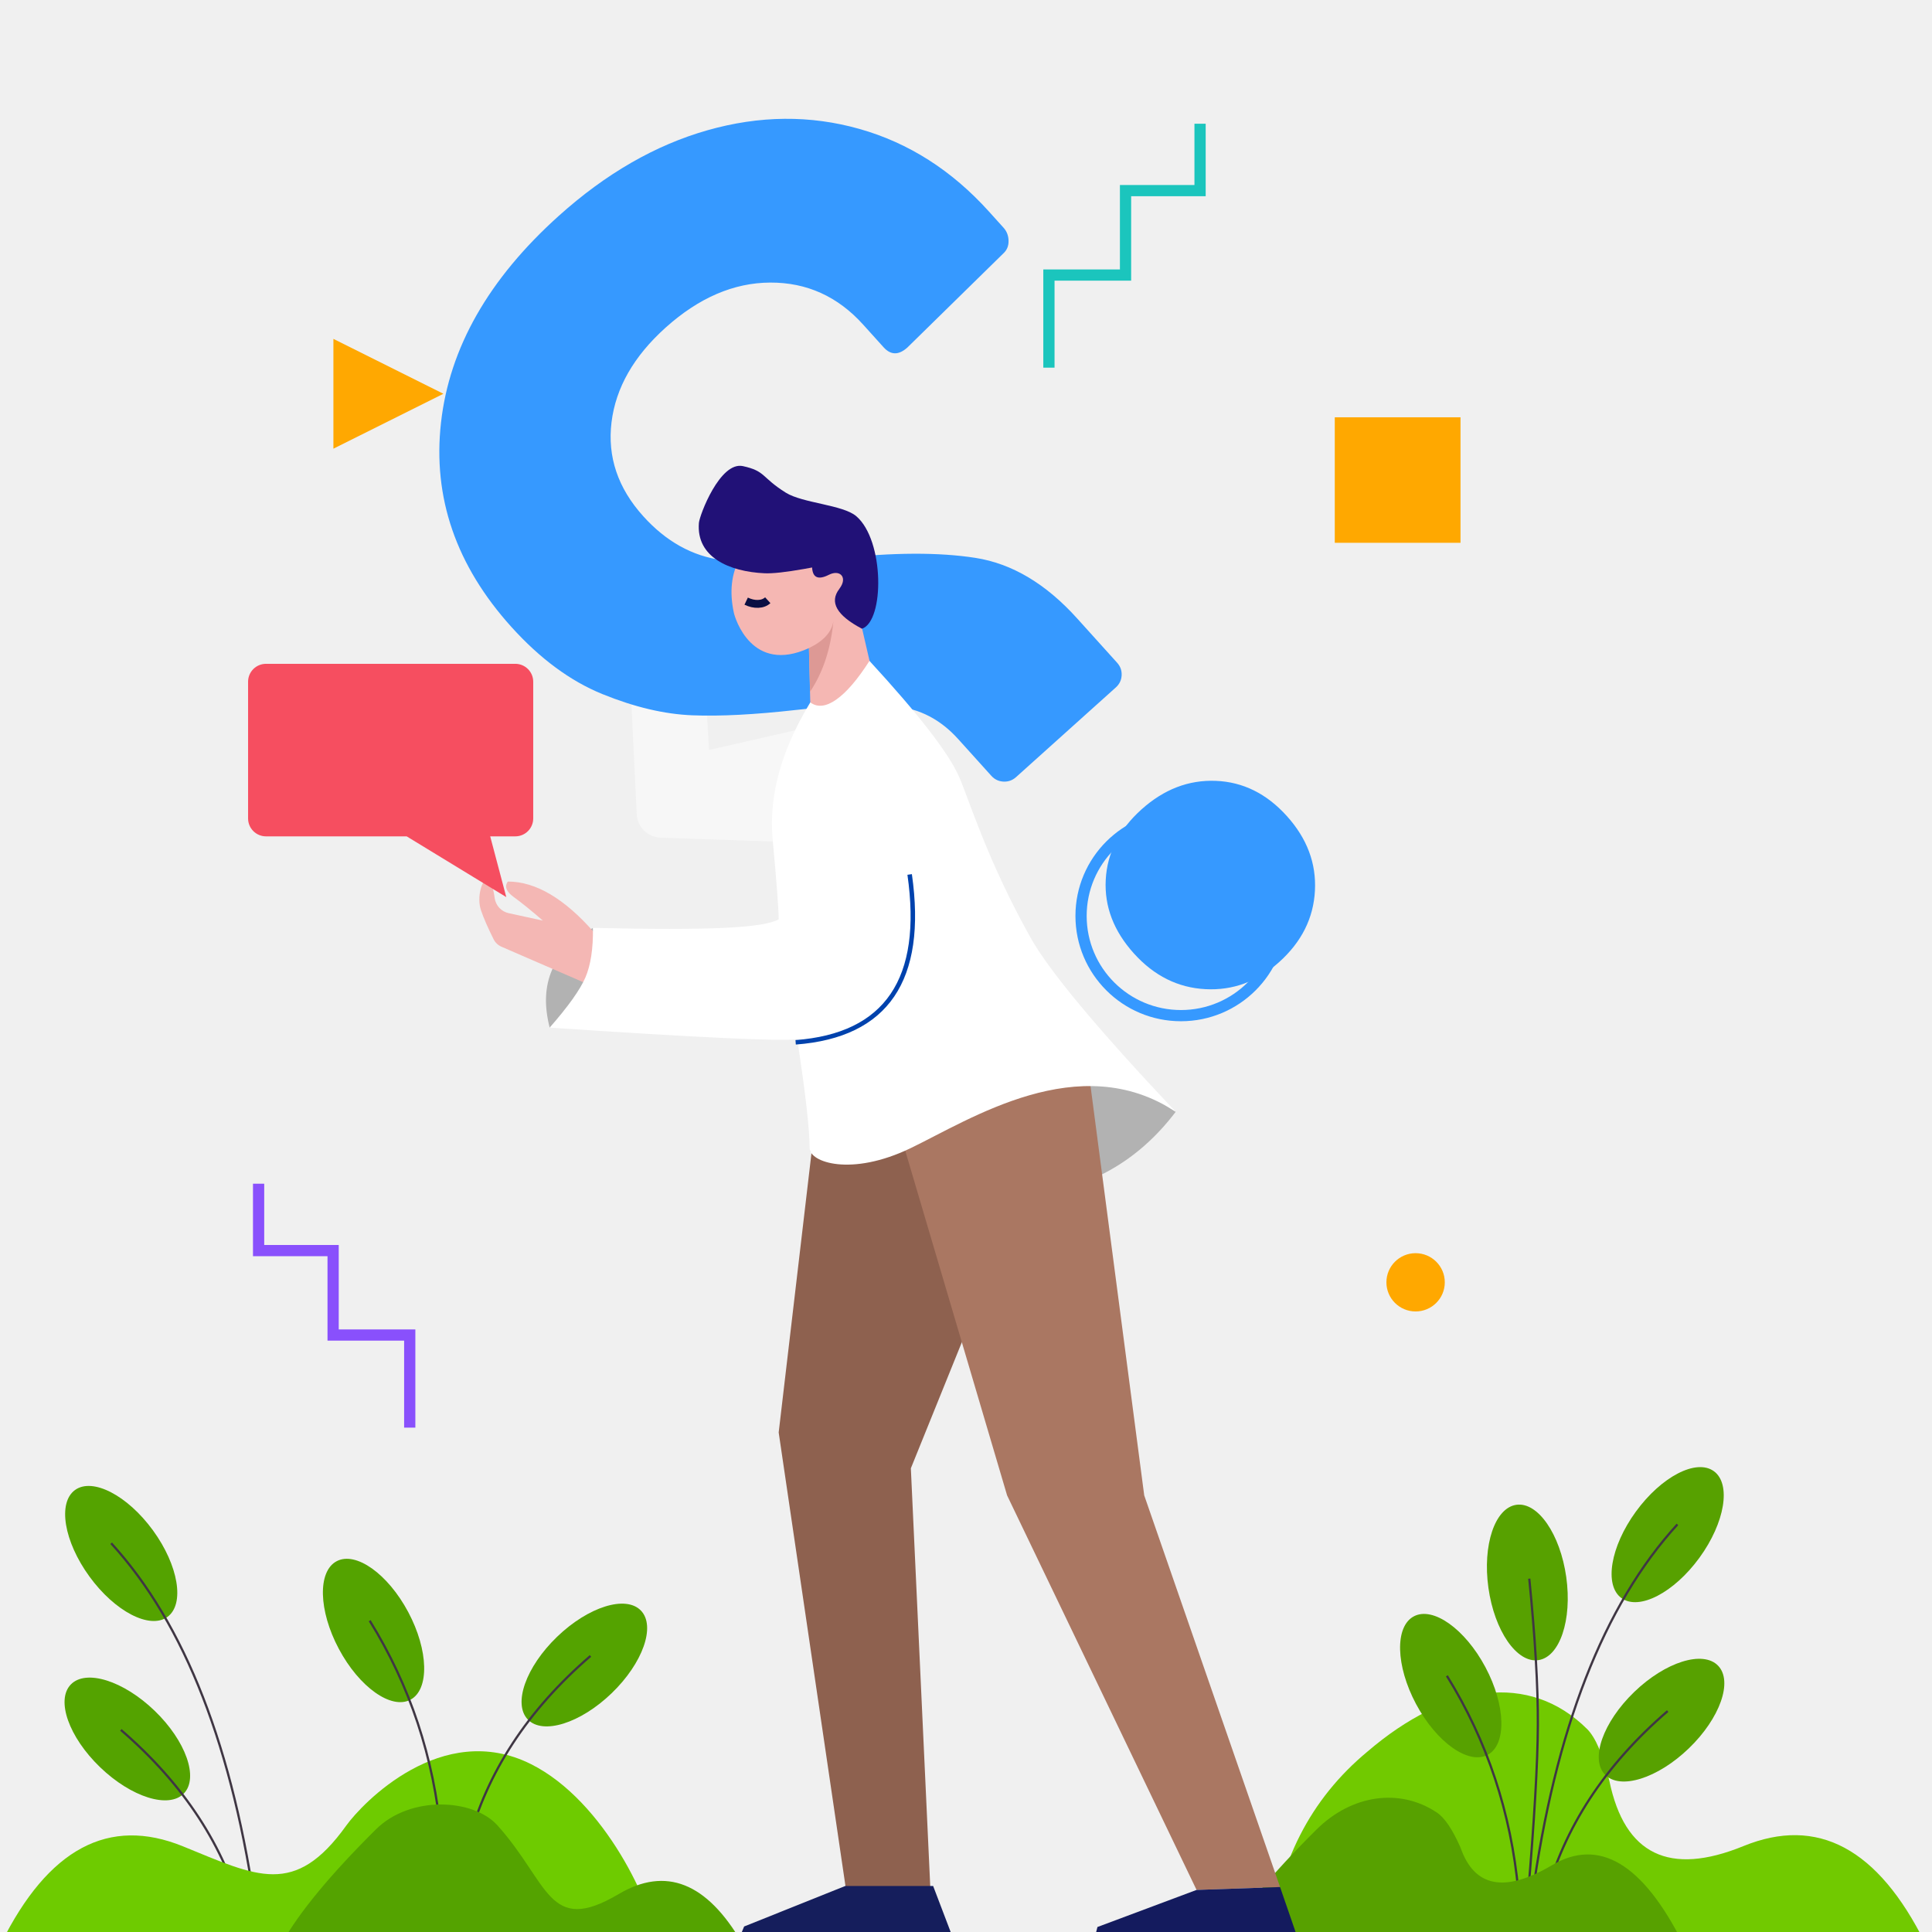
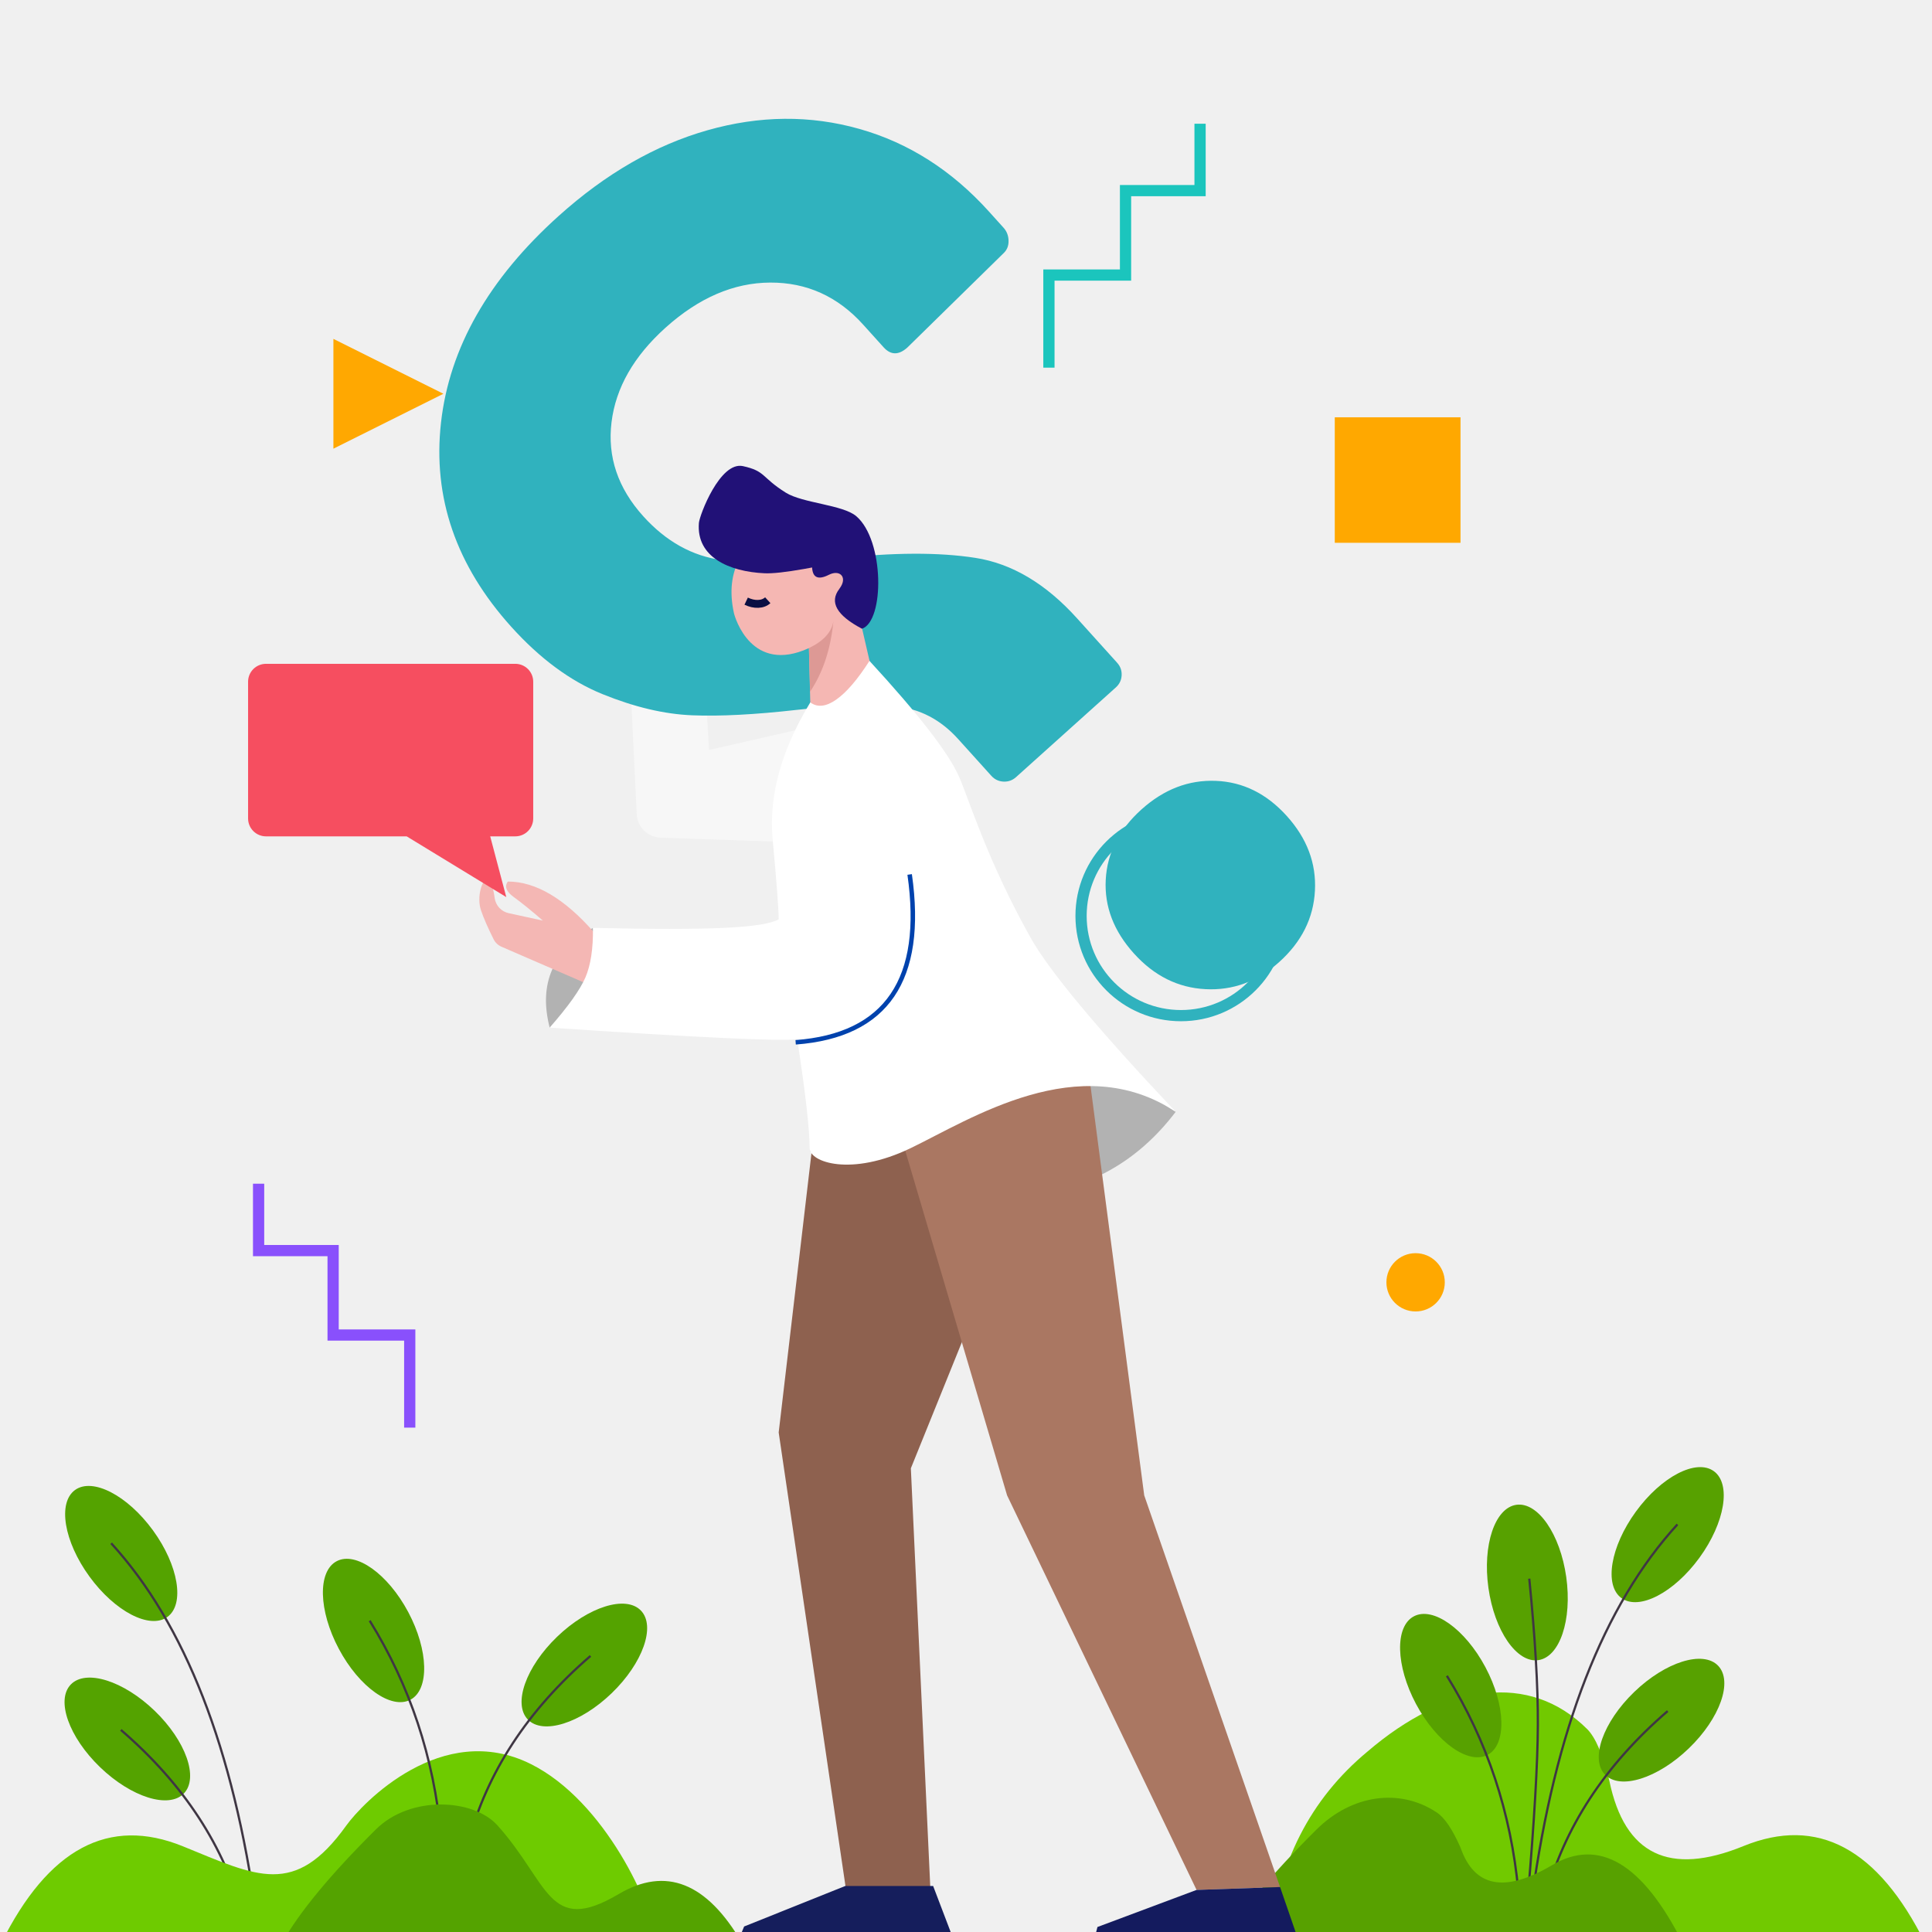
<svg xmlns="http://www.w3.org/2000/svg" width="245" height="245" viewBox="0 0 245 245" fill="none">
  <g clip-path="url(#clip0)">
    <path fill-rule="evenodd" clip-rule="evenodd" d="M244.146 246.445C238.168 234.387 230.482 230.273 221.086 234.106C211.691 237.938 206.026 235.188 204.091 225.855C203.269 222.514 202.326 220.316 201.263 219.26C193.976 212.023 183.519 213.447 173.395 222.133C166.152 228.148 162.023 236.252 161.007 246.445H244.146Z" fill="#71C900" />
    <path d="M188.648 222.536C186.218 223.825 182.154 220.939 179.57 216.089C176.986 211.238 176.861 206.261 179.291 204.972C181.721 203.682 185.785 206.569 188.369 211.419C190.953 216.269 191.078 221.246 188.648 222.536Z" fill="#57A100" />
    <path d="M183.603 212.44C188.724 220.696 191.752 229.819 192.687 239.807L192.403 239.834C191.473 229.889 188.459 220.808 183.361 212.589L183.603 212.44Z" fill="#3F3643" />
    <path d="M195.071 210.525C192.346 210.908 189.516 206.808 188.75 201.368C187.984 195.928 189.572 191.209 192.297 190.826C195.022 190.444 197.852 194.544 198.618 199.984C199.384 205.423 197.796 210.143 195.071 210.525Z" fill="#57A100" />
    <path d="M194.071 200.178C194.82 207.693 195.183 213.886 195.16 218.757C195.137 223.628 194.71 230.93 193.88 240.665L193.596 240.641C194.426 230.913 194.852 223.617 194.875 218.756C194.898 213.896 194.536 207.712 193.788 200.206L194.071 200.178Z" fill="#3F3643" />
    <path d="M205.622 202.658C203.396 201.044 204.214 196.132 207.449 191.688C210.684 187.244 215.111 184.95 217.337 186.565C219.563 188.179 218.746 193.09 215.511 197.535C212.276 201.979 207.848 204.273 205.622 202.658Z" fill="#57A100" />
    <path d="M212.821 193.411C203.48 203.629 197.345 219.382 194.423 240.673L194.141 240.634C197.07 219.291 203.225 203.485 212.611 193.22L212.821 193.411Z" fill="#3F3643" />
    <path d="M203.534 225.044C201.622 223.069 203.282 218.374 207.241 214.558C211.2 210.742 215.959 209.25 217.871 211.226C219.782 213.202 218.123 217.897 214.164 221.713C210.205 225.528 205.446 227.02 203.534 225.044Z" fill="#57A100" />
    <path d="M211.572 217.092C203.616 223.949 198.457 231.842 196.094 240.771L195.818 240.698C198.197 231.712 203.388 223.771 211.386 216.877L211.572 217.092Z" fill="#3F3643" />
    <path fill-rule="evenodd" clip-rule="evenodd" d="M213.396 246.398C208.298 236.294 202.764 233.007 196.793 236.537C190.822 240.068 186.963 239.324 185.215 234.306C184.202 231.995 183.199 230.509 182.206 229.846C177.448 226.671 171.361 227.632 166.971 231.984C161.207 237.699 157.226 242.519 155.027 246.445L213.396 246.398Z" fill="#57A100" />
    <path d="M21.229 205.045C23.456 203.43 22.638 198.519 19.403 194.075C16.168 189.631 11.741 187.337 9.514 188.951C7.288 190.566 8.106 195.477 11.341 199.921C14.576 204.365 19.003 206.659 21.229 205.045Z" fill="#54A300" />
    <path d="M13.994 195.798C23.335 206.015 29.47 221.768 32.393 243.059L32.675 243.021C29.745 221.677 23.59 205.872 14.205 195.607L13.994 195.798Z" fill="#3F3643" />
    <path d="M23.317 227.431C25.228 225.455 23.568 220.76 19.609 216.944C15.65 213.128 10.891 211.637 8.98 213.612C7.068 215.588 8.728 220.283 12.687 224.099C16.646 227.915 21.405 229.407 23.317 227.431Z" fill="#54A300" />
    <path d="M15.234 219.479C23.191 226.336 28.349 234.228 30.713 243.157L30.988 243.085C28.61 234.098 23.419 226.157 15.421 219.264L15.234 219.479Z" fill="#3F3643" />
    <path fill-rule="evenodd" clip-rule="evenodd" d="M0.139 246.445H83.278C82.816 241.82 76.762 228.43 67.334 223.711C56.035 218.056 45.929 228.687 43.906 231.509C37.365 240.636 32.594 237.958 23.199 234.135C13.803 230.312 6.117 234.415 0.139 246.445Z" fill="#6ECB00" />
    <path d="M52.047 215.545C49.617 216.834 45.553 213.948 42.969 209.097C40.386 204.247 40.261 199.27 42.69 197.981C45.12 196.691 49.184 199.578 51.768 204.428C54.352 209.278 54.477 214.255 52.047 215.545Z" fill="#54A300" />
    <path d="M47.002 205.449C52.124 213.705 55.152 222.828 56.086 232.816L55.802 232.843C54.872 222.898 51.858 213.817 46.76 205.598L47.002 205.449Z" fill="#3F3643" />
    <path d="M66.934 218.053C65.023 216.077 66.683 211.382 70.641 207.566C74.6 203.751 79.36 202.259 81.271 204.235C83.183 206.21 81.523 210.905 77.564 214.721C73.605 218.537 68.846 220.029 66.934 218.053Z" fill="#54A300" />
    <path d="M74.972 210.101C67.015 216.958 61.857 224.85 59.493 233.779L59.218 233.707C61.597 224.72 66.787 216.779 74.786 209.886L74.972 210.101Z" fill="#3F3643" />
    <path fill-rule="evenodd" clip-rule="evenodd" d="M94.098 246.398C89.641 238.729 84.427 236.659 78.456 240.19C69.499 245.486 69.673 238.814 63.082 231.477C60.045 228.097 52.063 227.631 47.673 231.984C41.909 237.698 37.928 242.519 35.73 246.445L94.098 246.398Z" fill="#54A300" />
    <path fill-rule="evenodd" clip-rule="evenodd" d="M102.732 92.178L89.918 95.11L88.513 71.338L78.964 66.56L80.746 103.254C80.825 104.878 82.139 106.171 83.768 106.227L103.066 106.885L102.732 92.178Z" fill="#F7F7F7" />
-     <path d="M141.501 87.174C141.96 86.763 142.205 86.252 142.237 85.644C142.269 85.035 142.078 84.502 141.665 84.044L136.588 78.416C132.625 74.023 128.326 71.466 123.69 70.744C119.054 70.022 113.265 70.046 106.323 70.816C100.261 71.458 95.344 71.528 91.57 71.025C87.796 70.523 84.464 68.67 81.575 65.467C78.355 61.898 77.013 57.926 77.548 53.55C78.084 49.175 80.369 45.175 84.403 41.549C88.621 37.759 93.045 35.854 97.676 35.834C102.308 35.815 106.233 37.59 109.453 41.159L112.053 44.042C112.962 45.048 113.966 45.057 115.066 44.069L127.224 32.148C127.682 31.736 127.907 31.203 127.897 30.549C127.888 29.894 127.677 29.338 127.264 28.881L125.407 26.822C120.701 21.605 115.228 18.114 108.986 16.349C102.745 14.584 96.321 14.64 89.714 16.518C83.107 18.396 76.824 22.013 70.864 27.369C61.97 35.362 56.99 44.104 55.924 53.596C54.857 63.089 57.833 71.724 64.85 79.503C68.483 83.529 72.331 86.368 76.394 88.02C80.457 89.671 84.254 90.567 87.784 90.708C91.315 90.849 95.717 90.622 100.99 90.026C106.263 89.43 110.443 89.278 113.529 89.57C116.615 89.862 119.272 91.243 121.501 93.714L125.712 98.382C126.124 98.839 126.636 99.084 127.246 99.116C127.855 99.148 128.39 98.958 128.848 98.546L141.501 87.174ZM162.212 122.003C165.054 119.448 166.567 116.432 166.749 112.954C166.932 109.475 165.744 106.318 163.184 103.481C160.625 100.644 157.624 99.157 154.18 99.021C150.736 98.884 147.593 100.093 144.751 102.647C141.909 105.202 140.398 108.175 140.22 111.566C140.042 114.957 141.233 118.071 143.792 120.908C146.351 123.745 149.374 125.255 152.858 125.437C156.343 125.619 159.461 124.475 162.212 122.003Z" fill="#3699FF" />
+     <path d="M141.501 87.174C141.96 86.763 142.205 86.252 142.237 85.644C142.269 85.035 142.078 84.502 141.665 84.044L136.588 78.416C132.625 74.023 128.326 71.466 123.69 70.744C119.054 70.022 113.265 70.046 106.323 70.816C100.261 71.458 95.344 71.528 91.57 71.025C87.796 70.523 84.464 68.67 81.575 65.467C78.355 61.898 77.013 57.926 77.548 53.55C78.084 49.175 80.369 45.175 84.403 41.549C88.621 37.759 93.045 35.854 97.676 35.834C102.308 35.815 106.233 37.59 109.453 41.159L112.053 44.042C112.962 45.048 113.966 45.057 115.066 44.069L127.224 32.148C127.682 31.736 127.907 31.203 127.897 30.549C127.888 29.894 127.677 29.338 127.264 28.881L125.407 26.822C120.701 21.605 115.228 18.114 108.986 16.349C102.745 14.584 96.321 14.64 89.714 16.518C83.107 18.396 76.824 22.013 70.864 27.369C61.97 35.362 56.99 44.104 55.924 53.596C54.857 63.089 57.833 71.724 64.85 79.503C68.483 83.529 72.331 86.368 76.394 88.02C80.457 89.671 84.254 90.567 87.784 90.708C91.315 90.849 95.717 90.622 100.99 90.026C106.263 89.43 110.443 89.278 113.529 89.57C116.615 89.862 119.272 91.243 121.501 93.714L125.712 98.382C126.124 98.839 126.636 99.084 127.246 99.116C127.855 99.148 128.39 98.958 128.848 98.546L141.501 87.174ZM162.212 122.003C165.054 119.448 166.567 116.432 166.749 112.954C166.932 109.475 165.744 106.318 163.184 103.481C160.625 100.644 157.624 99.157 154.18 99.021C150.736 98.884 147.593 100.093 144.751 102.647C141.909 105.202 140.398 108.175 140.22 111.566C140.042 114.957 141.233 118.071 143.792 120.908C146.351 123.745 149.374 125.255 152.858 125.437C156.343 125.619 159.461 124.475 162.212 122.003Z" fill="#30B2BE" />
    <path fill-rule="evenodd" clip-rule="evenodd" d="M112.143 91.929L109.253 79.406C109.473 77.848 109.722 76.082 110 74.107C110.417 71.144 107.653 63.787 99.135 66.741C94.113 68.482 91.915 72.415 93.06 77.702C93.21 78.394 95.334 85.512 102.582 82.186L102.933 96.409L112.143 91.929Z" fill="#F5B7B3" />
    <path fill-rule="evenodd" clip-rule="evenodd" d="M102.582 82.186C104.434 81.292 105.468 80.156 105.683 78.779C105.352 82.28 104.369 85.258 102.732 87.712L102.582 82.186Z" fill="#DD9995" />
    <path fill-rule="evenodd" clip-rule="evenodd" d="M69.705 130.312C68.279 124.769 70.108 120.553 75.194 117.665L76.057 121.323L72.432 129.143L69.705 130.312Z" fill="#B2B2B2" />
    <path fill-rule="evenodd" clip-rule="evenodd" d="M149.093 140.989C139.614 153.488 124.15 155.144 102.701 145.958C113.635 140.704 121.856 137.589 127.363 136.613C131.278 135.919 137.191 136.529 145.101 138.442L149.093 140.989Z" fill="#B2B2B2" />
    <path fill-rule="evenodd" clip-rule="evenodd" d="M75.38 118.286C71.598 113.955 67.939 111.79 64.403 111.79C63.945 112.409 64.197 113.066 65.16 113.762C66.123 114.458 67.35 115.452 68.841 116.744L64.503 115.799C63.575 115.597 62.87 114.841 62.734 113.902C62.498 112.274 62.199 111.46 61.836 111.46C61.14 111.46 60.413 113.747 61 115.453C61.341 116.446 61.874 117.667 62.6 119.117C62.809 119.535 63.159 119.866 63.588 120.053L74.569 124.816C75.582 123.331 76.111 122.208 76.155 121.447C76.2 120.686 75.942 119.632 75.38 118.286Z" fill="#F4B7B4" />
    <path fill-rule="evenodd" clip-rule="evenodd" d="M105.023 128.194L98.746 181.652L107.288 239.664H117.987L115.507 186.199L137.513 131.783L105.023 128.194Z" fill="#8E614F" />
    <path fill-rule="evenodd" clip-rule="evenodd" d="M137.513 131.783L145.101 189.632L162.328 239.299L151.738 239.664L127.711 189.632L112.697 138.818L137.513 131.783Z" fill="#AA7762" />
    <path fill-rule="evenodd" clip-rule="evenodd" d="M110.259 83.809C108.752 86.166 107.351 87.8 106.056 88.71C104.76 89.621 103.66 89.742 102.754 89.074C99.064 95.144 97.474 100.936 97.983 106.449C98.491 111.961 98.746 115.337 98.746 116.575C97.82 117.131 95.51 117.494 91.816 117.665C88.123 117.836 82.581 117.836 75.193 117.665C75.226 120.308 74.906 122.407 74.232 123.964C73.558 125.521 72.049 127.637 69.704 130.312C88.488 131.572 98.952 132.063 101.096 131.783C102.145 138.612 102.669 143.217 102.669 145.596C102.669 147.383 107.928 149.238 115.485 145.596C123.031 141.96 136.858 132.897 149.092 140.989C139.195 130.504 133.059 123.142 130.684 118.902C125.167 109.056 122.839 101.25 121.618 98.49C120.29 95.486 116.503 90.592 110.259 83.809Z" fill="white" />
    <path fill-rule="evenodd" clip-rule="evenodd" d="M107.288 239.664L94.746 244.686L93.772 247.014H120.787L117.987 239.664H107.288Z" fill="#151E5C" stroke="#151E5C" />
    <path fill-rule="evenodd" clip-rule="evenodd" d="M151.738 239.664L162.328 239.299L164.989 247.014H138.488L139.169 244.367L151.738 239.664Z" fill="#141B5E" />
    <path d="M94.623 76.233C95.148 76.483 95.656 76.599 96.148 76.579C96.639 76.56 97.043 76.406 97.362 76.117" stroke="#0A0F43" />
    <path fill-rule="evenodd" clip-rule="evenodd" d="M88.629 66.317C88.711 65.315 91.311 58.475 94.214 59.11C97.117 59.745 96.512 60.509 99.642 62.472C101.779 63.813 106.883 64.002 108.586 65.459C112.169 68.523 112.169 78.77 109.306 79.73C106.104 78.043 105.146 76.362 106.43 74.688C106.536 74.532 106.609 74.42 106.649 74.352C107.386 73.109 106.448 72.216 105.112 72.89C103.764 73.573 103.055 73.265 102.984 71.964C102.923 71.979 102.573 72.043 101.935 72.155C99.633 72.562 97.974 72.743 96.955 72.697C92.488 72.497 88.275 70.66 88.629 66.317Z" fill="#211177" />
    <path d="M100.92 132.46C112.637 131.577 117.562 124.325 115.637 110.851L115.073 110.932C116.955 124.099 112.243 131.037 100.877 131.893L100.92 132.46Z" fill="#0042AD" />
    <path fill-rule="evenodd" clip-rule="evenodd" d="M62.164 106.061L64.202 113.762L51.573 106.061H33.737C32.479 106.061 31.459 105.043 31.459 103.787V86.452C31.459 85.197 32.479 84.179 33.737 84.179H65.341C66.599 84.179 67.619 85.197 67.619 86.452V103.787C67.619 105.043 66.599 106.061 65.341 106.061H62.164Z" fill="#F64E60" />
    <path d="M143.443 35.59V24.883H152.894V15.691H151.47V23.462H142.019V34.169H132.304V46.623H133.727V35.59H143.443Z" fill="#1BC5BD" />
-     <path d="M149.761 129.505C157.151 129.505 163.143 123.525 163.143 116.149C163.143 108.772 157.151 102.792 149.761 102.792C142.37 102.792 136.379 108.772 136.379 116.149C136.379 123.525 142.37 129.505 149.761 129.505ZM149.761 128.084C143.156 128.084 137.802 122.741 137.802 116.149C137.802 109.557 143.156 104.213 149.761 104.213C156.365 104.213 161.719 109.557 161.719 116.149C161.719 122.741 156.365 128.084 149.761 128.084Z" fill="#3699FF" />
+     <path d="M149.761 129.505C157.151 129.505 163.143 123.525 163.143 116.149C163.143 108.772 157.151 102.792 149.761 102.792C142.37 102.792 136.379 108.772 136.379 116.149C136.379 123.525 142.37 129.505 149.761 129.505ZM149.761 128.084C143.156 128.084 137.802 122.741 137.802 116.149C137.802 109.557 143.156 104.213 149.761 104.213C156.365 104.213 161.719 109.557 161.719 116.149C161.719 122.741 156.365 128.084 149.761 128.084Z" fill="#30B2BE" />
    <path fill-rule="evenodd" clip-rule="evenodd" d="M56.23 49.935L42.279 56.898V42.973L56.23 49.935Z" fill="#FFA801" />
    <path d="M41.532 170.007V159.3H32.081V150.108H33.505V157.879H42.955V168.587H52.671V181.04H51.247V170.007H41.532Z" fill="#8950FC" />
    <path d="M169.265 52.919H185.209V68.833H169.265V52.919Z" fill="#FFA800" />
    <path d="M179.514 166.307C177.47 166.307 175.813 164.653 175.813 162.612C175.813 160.572 177.47 158.918 179.514 158.918C181.559 158.918 183.216 160.572 183.216 162.612C183.216 164.653 181.559 166.307 179.514 166.307Z" fill="#FFA800" />
  </g>
  <defs>
    <clipPath id="clip0">
      <rect width="245" height="245" fill="white" />
    </clipPath>
  </defs>
</svg>
